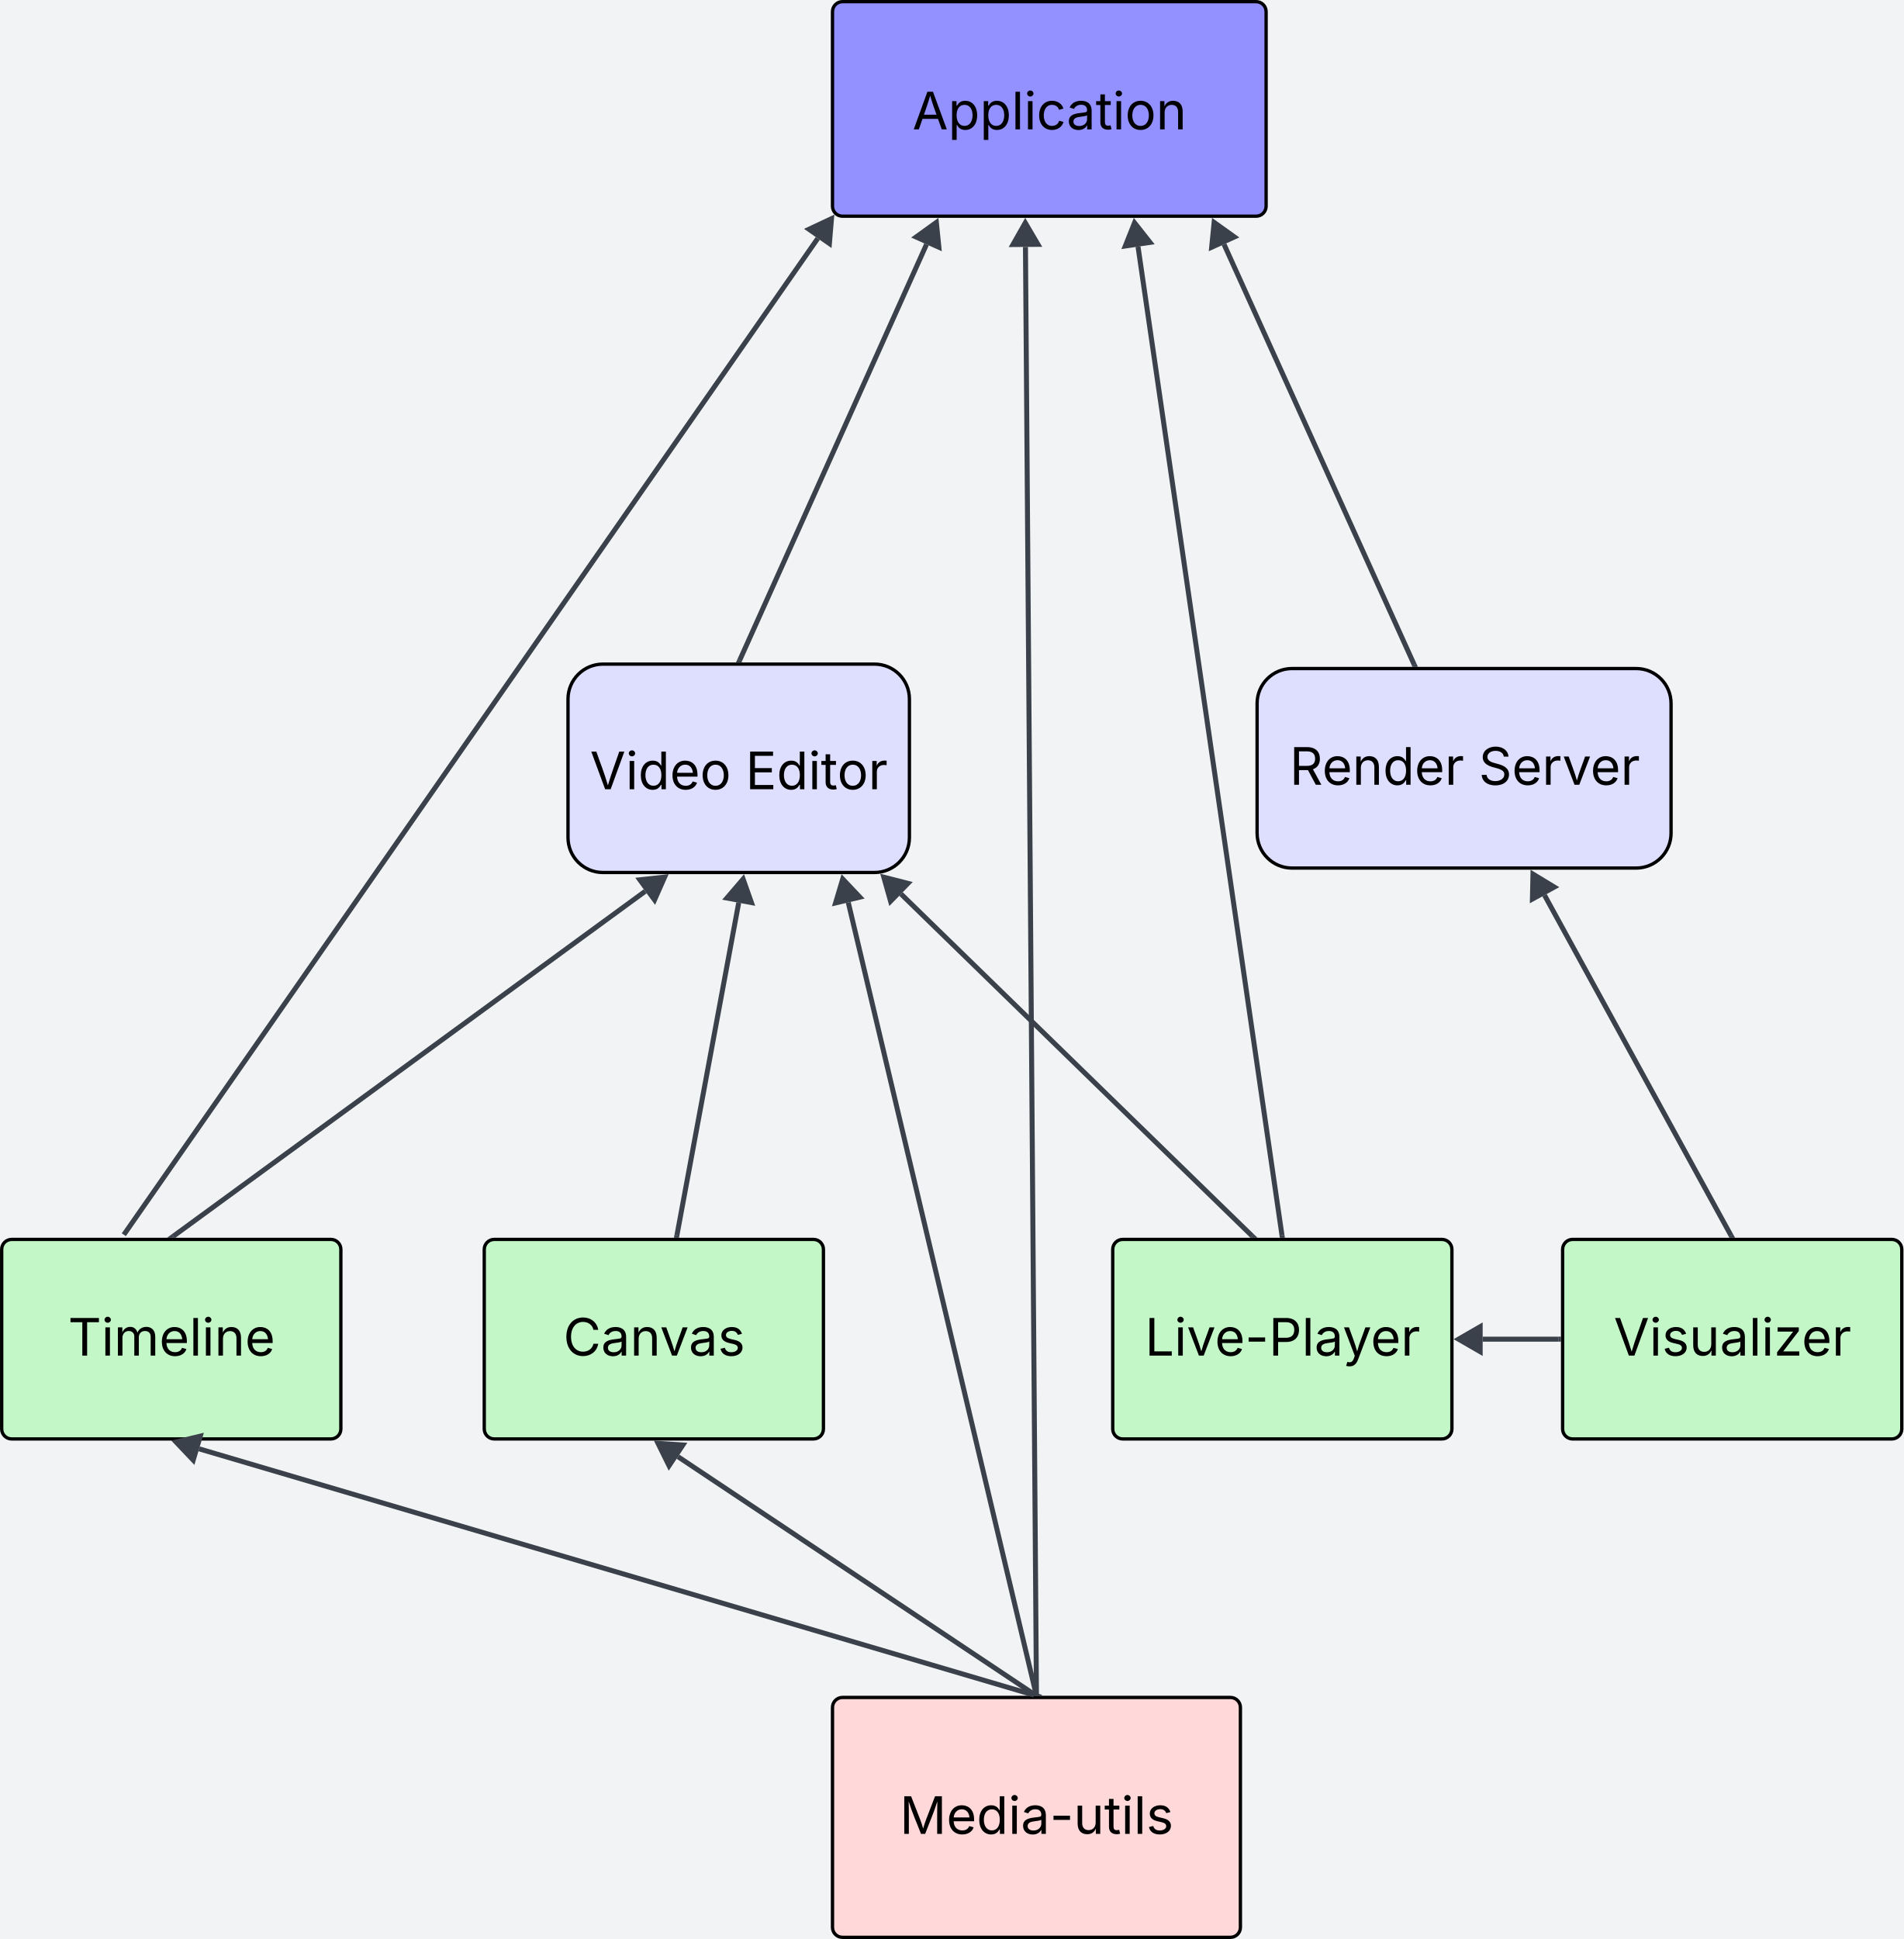
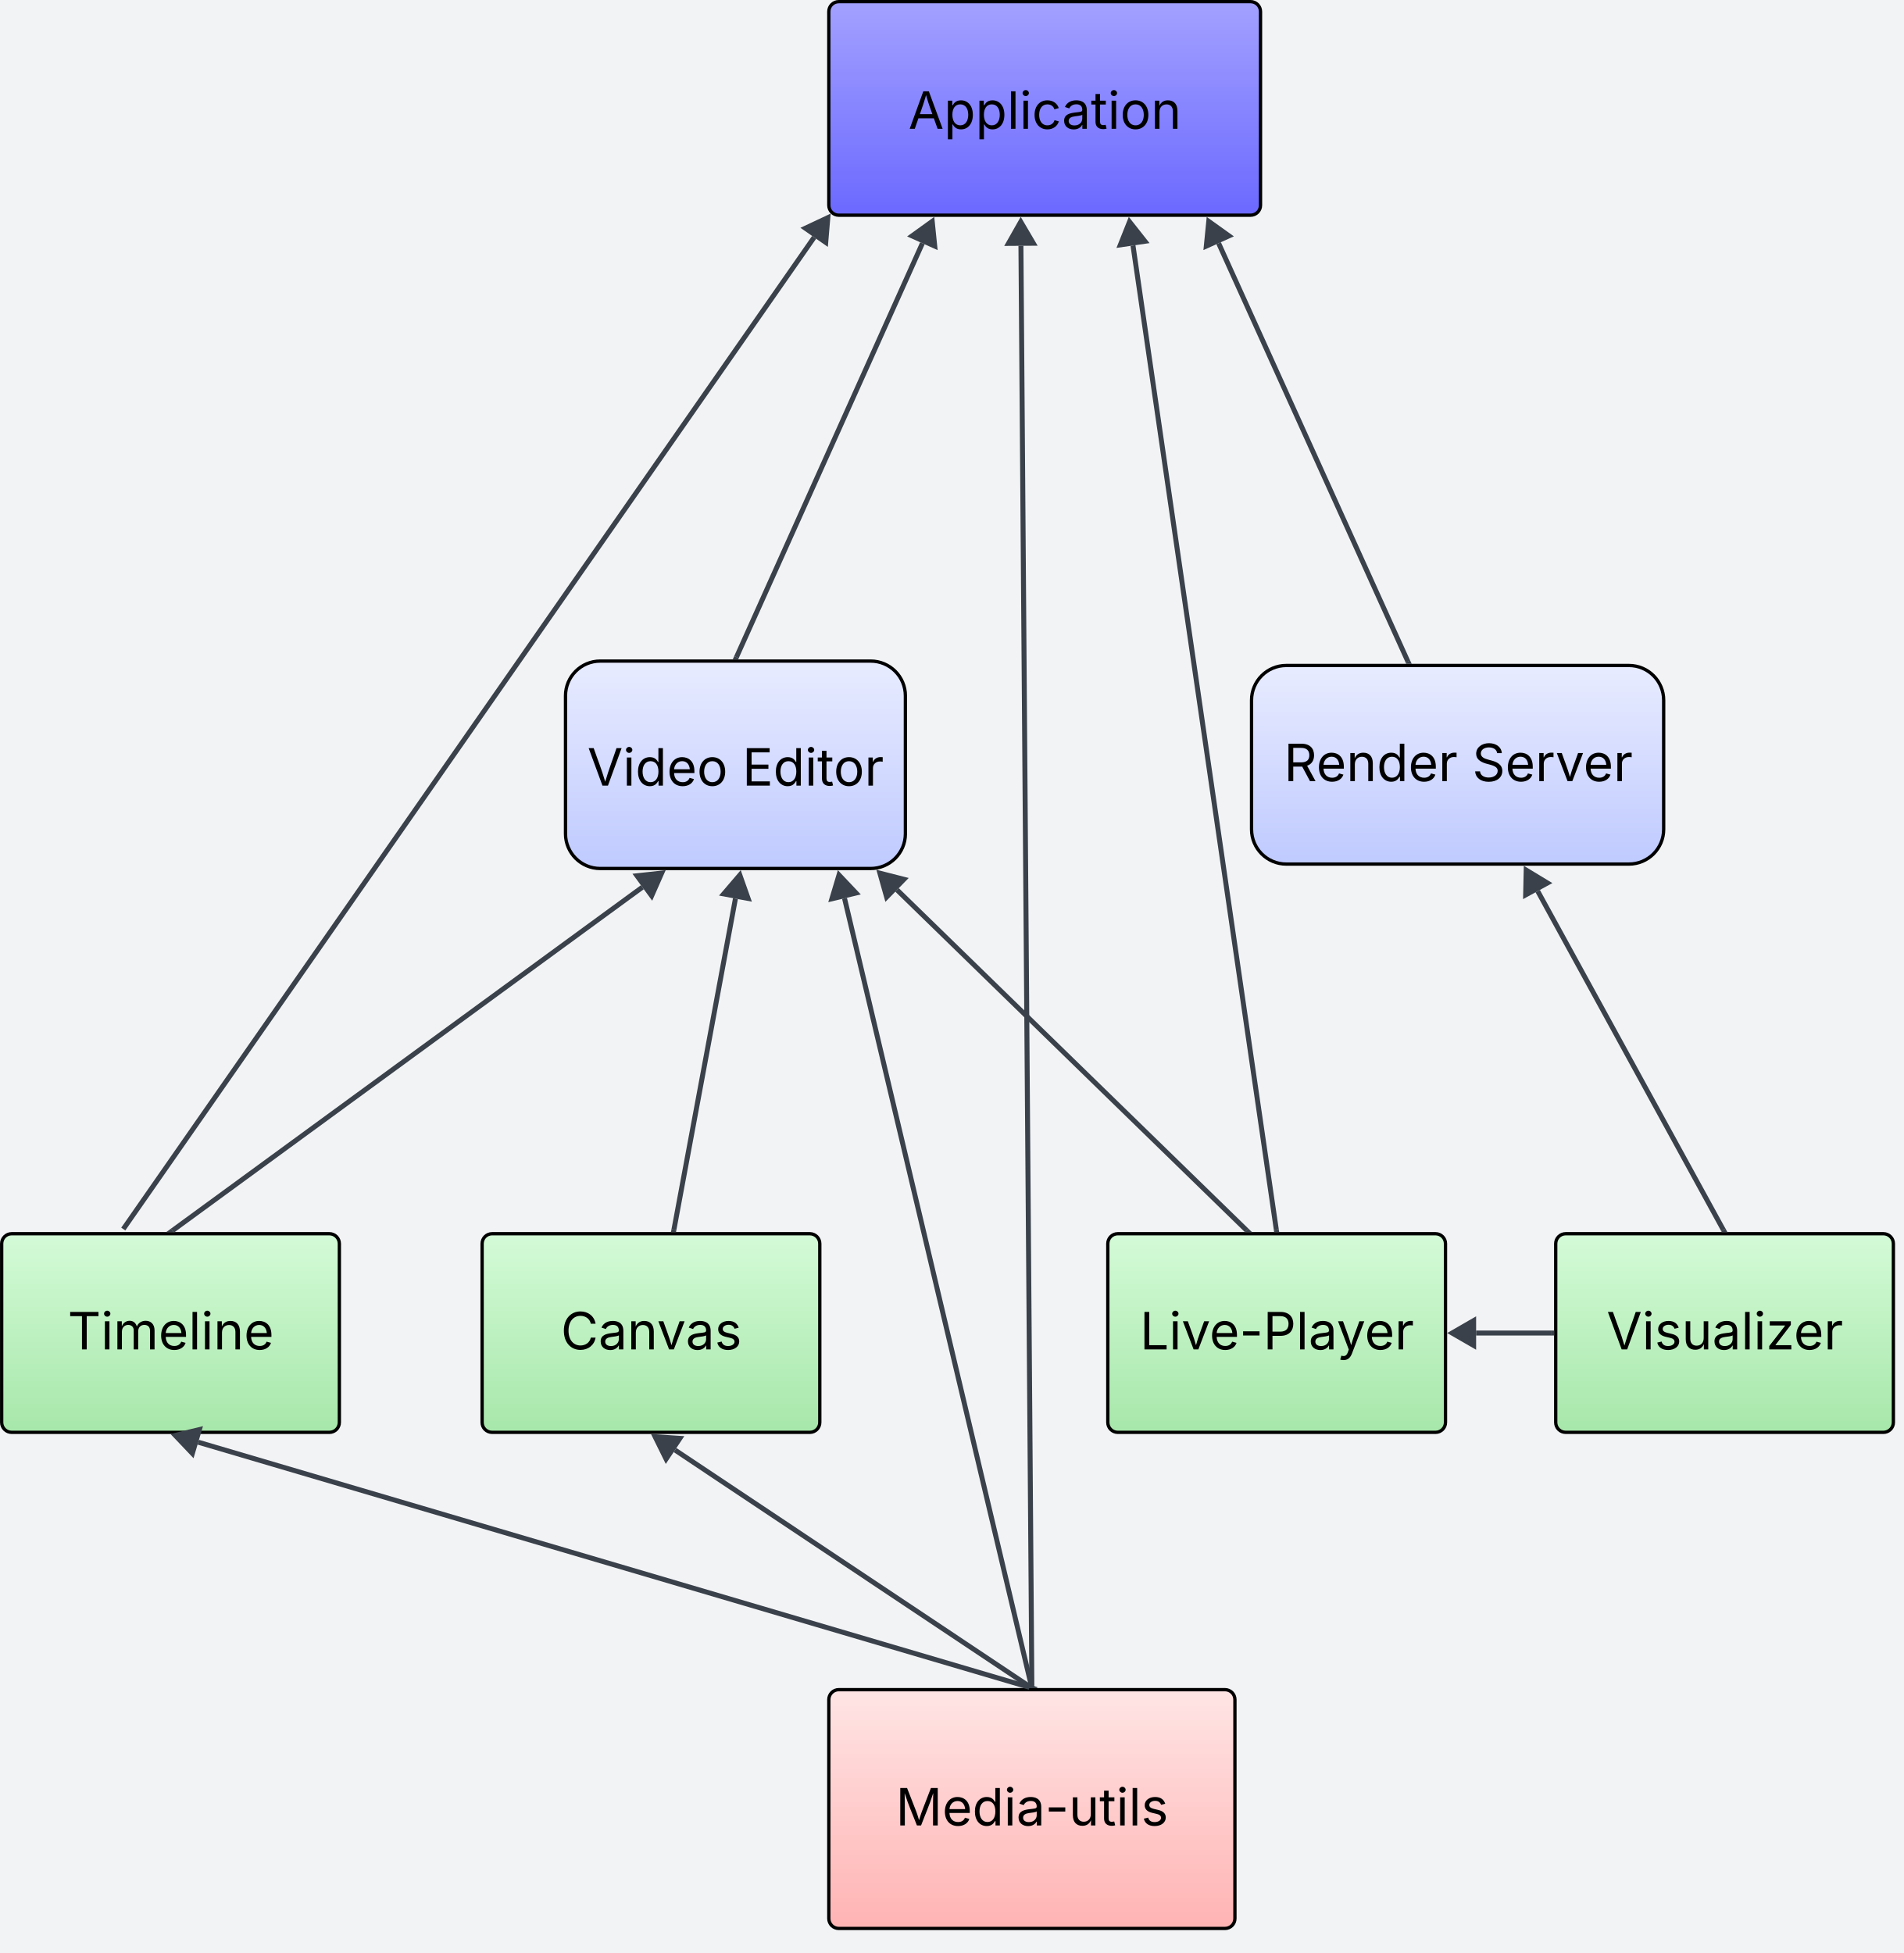
- <svg xmlns="http://www.w3.org/2000/svg" xmlns:ns1="lucid" xmlns:xlink="http://www.w3.org/1999/xlink" width="1144.85" height="1166.17">
+ <svg xmlns="http://www.w3.org/2000/svg" xmlns:ns1="lucid" xmlns:xlink="http://www.w3.org/1999/xlink" width="1150" height="1180">
  <g transform="translate(1579.915 296.8167)" ns1:page-tab-id="0_0">
    <path d="M-2000-500H0v1500h-2000z" fill="#f2f3f5" />
-     <path d="M-1238.28 123.6a21 21 0 0 1 21-21h163.34a21 21 0 0 1 21 21v83.33a21 21 0 0 1-21 21h-163.34a21 21 0 0 1-21-21z" stroke="#000" stroke-width="2" fill="#dedeff" />
+     <path d="M-1238.28 123.6a21 21 0 0 1 21-21h163.34a21 21 0 0 1 21 21v83.33a21 21 0 0 1-21 21h-163.34a21 21 0 0 1-21-21z" stroke="#000" stroke-width="2" fill="url(#gradBlue)" />
    <use xlink:href="#a" transform="matrix(1,0,0,1,-1228.012,108.8644) translate(2.941623 68.98264)" />
    <use xlink:href="#b" transform="matrix(1,0,0,1,-1228.012,108.8644) translate(96.5332 68.98264)" />
-     <path d="M-1578.9 454.6a6 6 0 0 1 6-6h192a6 6 0 0 1 6 6v108a6 6 0 0 1-6 6h-192a6 6 0 0 1-6-6z" stroke="#000" stroke-width="2" fill="#c3f7c8" />
+     <path d="M-1578.9 454.6a6 6 0 0 1 6-6h192a6 6 0 0 1 6 6v108a6 6 0 0 1-6 6h-192a6 6 0 0 1-6-6z" stroke="#000" stroke-width="2" fill="url(#gradGreen)" />
    <use xlink:href="#c" transform="matrix(1,0,0,1,-1568.715,454.5977) translate(29.70182 63.88889)" />
-     <path d="M-1288.65 454.6a6 6 0 0 1 6-6h192a6 6 0 0 1 6 6v108a6 6 0 0 1-6 6h-192a6 6 0 0 1-6-6z" stroke="#000" stroke-width="2" fill="#c3f7c8" />
+     <path d="M-1288.65 454.6a6 6 0 0 1 6-6h192a6 6 0 0 1 6 6v108a6 6 0 0 1-6 6h-192a6 6 0 0 1-6-6z" stroke="#000" stroke-width="2" fill="url(#gradGreen)" />
    <use xlink:href="#d" transform="matrix(1,0,0,1,-1278.449,454.5977) translate(37.32769 63.88889)" />
-     <path d="M-910.65 454.6a6 6 0 0 1 6-6h192a6 6 0 0 1 6 6v108a6 6 0 0 1-6 6h-192a6 6 0 0 1-6-6z" stroke="#000" stroke-width="2" fill="#c3f7c8" />
+     <path d="M-910.65 454.6a6 6 0 0 1 6-6h192a6 6 0 0 1 6 6v108a6 6 0 0 1-6 6h-192a6 6 0 0 1-6-6z" stroke="#000" stroke-width="2" fill="url(#gradGreen)" />
    <use xlink:href="#e" transform="matrix(1,0,0,1,-900.4481,454.5977) translate(9.201606 63.88889)" />
-     <path d="M-640.06 454.6a6 6 0 0 1 6-6h192a6 6 0 0 1 6 6v108a6 6 0 0 1-6 6h-192a6 6 0 0 1-6-6z" stroke="#000" stroke-width="2" fill="#c3f7c8" />
+     <path d="M-640.06 454.6a6 6 0 0 1 6-6h192a6 6 0 0 1 6 6v108a6 6 0 0 1-6 6h-192a6 6 0 0 1-6-6z" stroke="#000" stroke-width="2" fill="url(#gradGreen)" />
    <use xlink:href="#f" transform="matrix(1,0,0,1,-629.8623,454.5977) translate(20.53407 63.88889)" />
-     <path d="M-823.82 126.26a21 21 0 0 1 21-21h206.98a21 21 0 0 1 21 21v78a21 21 0 0 1-21 21h-206.98a21 21 0 0 1-21-21z" stroke="#000" stroke-width="2" fill="#dedeff" />
+     <path d="M-823.82 126.26a21 21 0 0 1 21-21h206.98a21 21 0 0 1 21 21v78a21 21 0 0 1-21 21h-206.98a21 21 0 0 1-21-21z" stroke="#000" stroke-width="2" fill="url(#gradBlue)" />
    <use xlink:href="#g" transform="matrix(1,0,0,1,-811.3669,111.2644) translate(7.120226 63.88889)" />
    <use xlink:href="#h" transform="matrix(1,0,0,1,-811.3669,111.2644) translate(120.855 63.88889)" />
    <path d="M-1475.7 446.7l283.83-207.45" stroke="#3a414a" stroke-width="3" fill="none" />
    <path d="M-1475 447.6h-4.4l2.86-2.1z" stroke="#3a414a" stroke-width=".05" fill="#3a414a" />
    <path d="M-1180.17 230.7l-6.06 13.72-8.85-12.1z" stroke="#3a414a" stroke-width="3" fill="#3a414a" />
    <path d="M-1172.77 446.12l37.16-200" stroke="#3a414a" stroke-width="3" fill="none" />
    <path d="M-1171.32 446.36l-.23 1.24h-3l.33-1.78z" stroke="#3a414a" stroke-width=".05" fill="#3a414a" />
    <path d="M-1132.96 231.88l5 14.14-14.75-2.74z" stroke="#3a414a" stroke-width="3" fill="#3a414a" />
    <path d="M-826.8 446.55l-211.17-205.68" stroke="#3a414a" stroke-width="3" fill="none" />
    <path d="M-823.6 447.6h-4.23l-.02-.02 2.06-2.1z" stroke="#3a414a" stroke-width=".05" fill="#3a414a" />
    <path d="M-1048.35 230.76l14.53 3.7-10.46 10.73z" stroke="#3a414a" stroke-width="3" fill="#3a414a" />
    <path d="M-642.56 508.6h-45.6" stroke="#3a414a" stroke-width="3" fill="none" />
    <path d="M-641.06 510.07h-1.54v-2.95h1.54z" stroke="#3a414a" stroke-width=".05" fill="#3a414a" />
    <path d="M-702.65 508.6l13-7.5v15z" stroke="#3a414a" stroke-width="3" fill="#3a414a" />
    <path d="M-538.78 446.28L-650.93 241.6" stroke="#3a414a" stroke-width="3" fill="none" />
    <path d="M-536.38 447.6h-3.36l-.36-.64 2.6-1.42z" stroke="#3a414a" stroke-width=".05" fill="#3a414a" />
    <path d="M-657.9 228.9l12.83 7.78-13.16 7.2z" stroke="#3a414a" stroke-width="3" fill="#3a414a" />
-     <path d="M-1079.2 730.08a6 6 0 0 1 6-6h233.34a6 6 0 0 1 6 6v132.27a6 6 0 0 1-6 6h-233.34a6 6 0 0 1-6-6z" stroke="#000" stroke-width="2" fill="#ffd9d9" />
+     <path d="M-1079.2 730.08a6 6 0 0 1 6-6h233.34a6 6 0 0 1 6 6v132.27a6 6 0 0 1-6 6h-233.34a6 6 0 0 1-6-6z" stroke="#000" stroke-width="2" fill="url(#gradRed)" />
    <use xlink:href="#i" transform="matrix(1,0,0,1,-1066.931,731.2959) translate(28.16493 74.82639)" />
    <path d="M-957.97 722.66l-502.17-148.1" stroke="#3a414a" stroke-width="3" fill="none" />
    <path d="M-953.24 722.52l-.16.56h-4.74l.55-1.85z" stroke="#3a414a" stroke-width=".05" fill="#3a414a" />
    <path d="M-1474.04 570.45l14.58-3.52-4.24 14.4z" stroke="#3a414a" stroke-width="3" fill="#3a414a" />
    <path d="M-957.78 722.25L-1172.1 579.3" stroke="#3a414a" stroke-width="3" fill="none" />
    <path d="M-953.87 723.08h-4.5L-957 721z" stroke="#3a414a" stroke-width=".05" fill="#3a414a" />
    <path d="M-1184.15 571.26l14.97.97-8.33 12.48z" stroke="#3a414a" stroke-width="3" fill="#3a414a" />
    <path d="M-956.88 721.62l-112.83-475.67" stroke="#3a414a" stroke-width="3" fill="none" />
    <path d="M-955 723.08h-3.05l-.27-1.15 2.87-.68z" stroke="#3a414a" stroke-width=".05" fill="#3a414a" />
    <path d="M-1073.05 231.85l10.3 10.9-14.6 3.47z" stroke="#3a414a" stroke-width="3" fill="#3a414a" />
-     <path d="M-1079.2-289.82a6 6 0 0 1 6-6h248.8a6 6 0 0 1 6 6v117.03a6 6 0 0 1-6 6h-248.8a6 6 0 0 1-6-6z" stroke="#000" stroke-width="2" fill="#9391ff" />
+     <path d="M-1079.2-289.82a6 6 0 0 1 6-6h248.8a6 6 0 0 1 6 6v117.03a6 6 0 0 1-6 6h-248.8a6 6 0 0 1-6-6z" stroke="#000" stroke-width="2" fill="url(#gradPurple)" />
    <use xlink:href="#j" transform="matrix(1,0,0,1,-1066.159,-289.3652) translate(35.03581 70.35764)" />
    <path d="M-1135 100.23l112.34-250.06" stroke="#3a414a" stroke-width="3" fill="none" />
    <path d="M-1133.64 100.8l-.35.8h-3.23l.9-2z" stroke="#3a414a" stroke-width=".05" fill="#3a414a" />
    <path d="M-1016.73-163.05l1.52 14.92-13.7-6.14z" stroke="#3a414a" stroke-width="3" fill="#3a414a" />
    <path d="M-729.35 102.9L-843.7-149.85" stroke="#3a414a" stroke-width="3" fill="none" />
    <path d="M-727.1 104.26h-3.25l-.36-.8 2.68-1.2z" stroke="#3a414a" stroke-width=".05" fill="#3a414a" />
    <path d="M-849.67-163.05l12.2 8.74-13.68 6.17z" stroke="#3a414a" stroke-width="3" fill="#3a414a" />
    <path d="M-808.86 446.1l-86.58-594.58" stroke="#3a414a" stroke-width="3" fill="none" />
    <path d="M-807.16 447.6h-2.98l-.2-1.3 2.93-.44z" stroke="#3a414a" stroke-width=".05" fill="#3a414a" />
    <path d="M-897.53-162.82l9.3 11.78-14.85 2.16z" stroke="#3a414a" stroke-width="3" fill="#3a414a" />
    <path d="M-956.54 721.58l-6.6-869.88" stroke="#3a414a" stroke-width="3" fill="none" />
    <path d="M-955.06 723.08H-958l-.02-1.53 2.95-.02z" stroke="#3a414a" stroke-width=".05" fill="#3a414a" />
    <path d="M-963.25-162.8l7.6 12.95-15 .1z" stroke="#3a414a" stroke-width="3" fill="#3a414a" />
    <path d="M-1504.58 444.55l416.5-597.96M-1504.56 444.5l-.88 1.28" stroke="#3a414a" stroke-width="3" fill="none" />
    <path d="M-1079.8-165.3l-1.26 14.94-12.3-8.57z" stroke="#3a414a" stroke-width="3" fill="#3a414a" />
    <defs>
+       <linearGradient id="gradBlue" x1="0" y1="0" x2="0" y2="1">
+         <stop offset="0" stop-color="#e8ecff" />
+         <stop offset="1" stop-color="#bfcaff" />
+       </linearGradient>
+       <linearGradient id="gradGreen" x1="0" y1="0" x2="0" y2="1">
+         <stop offset="0" stop-color="#d4fbd7" />
+         <stop offset="1" stop-color="#a7e7aa" />
+       </linearGradient>
+       <linearGradient id="gradRed" x1="0" y1="0" x2="0" y2="1">
+         <stop offset="0" stop-color="#ffe5e5" />
+         <stop offset="1" stop-color="#ffb3b3" />
+       </linearGradient>
+       <linearGradient id="gradPurple" x1="0" y1="0" x2="0" y2="1">
+         <stop offset="0" stop-color="#a3a1ff" />
+         <stop offset="1" stop-color="#6b69ff" />
+       </linearGradient>
      <path d="M600 0L52-1490h200c166 485 304 806 458 1336 156-533 285-846 449-1336h202L819 0H600" id="k" />
      <path d="M158 0v-1118h180V0H158zm91-1301c-68 0-125-53-125-119s57-119 125-119c69 0 126 53 126 119s-57 119-126 119" id="l" />
      <path d="M577 24c-279 0-473-224-473-580 0-354 195-576 474-576 218 0 287 134 324 193h14v-551h180V0H922v-173h-20C865-111 790 24 577 24zm27-161c203 0 314-172 314-421 0-247-108-413-314-413-212 0-317 181-317 413 0 235 108 421 317 421" id="m" />
      <path d="M628 24c-324 0-524-230-524-574 0-343 198-582 503-582 237 0 487 146 487 559v75H286c9 234 145 362 343 362 132 0 231-58 273-172l174 48C1024-91 857 24 628 24zM287-650h624c-17-190-120-322-304-322-192 0-309 151-320 322" id="n" />
      <path d="M613 24c-304 0-509-231-509-576 0-350 205-580 509-580 305 0 511 230 511 580 0 345-206 576-511 576zm0-161c226 0 329-195 329-415 0-222-103-419-329-419-223 0-326 196-326 419 0 220 103 415 326 415" id="o" />
      <g id="a">
        <use transform="matrix(0.01519097,0,0,0.01519097,0,0)" xlink:href="#k" />
        <use transform="matrix(0.01519097,0,0,0.01519097,21.46484,0)" xlink:href="#l" />
        <use transform="matrix(0.01519097,0,0,0.01519097,28.99957,0)" xlink:href="#m" />
        <use transform="matrix(0.01519097,0,0,0.01519097,48.04905,0)" xlink:href="#n" />
        <use transform="matrix(0.01519097,0,0,0.01519097,66.18707,0)" xlink:href="#o" />
      </g>
      <path d="M180 0v-1490h908v168H370v486h669v168H370v500h727V0H180" id="p" />
      <path d="M598-1118v154H368v674c0 100 37 144 132 144 23 0 62-6 92-12L629-6c-37 13-88 20-134 20-193 0-307-107-307-290v-688H20v-154h168v-266h180v266h230" id="q" />
      <path d="M158 0v-1118h174v172h12c41-113 157-188 290-188 26 0 70 2 91 3v181c-11-2-60-10-108-10-161 0-279 109-279 260V0H158" id="r" />
      <g id="b">
        <use transform="matrix(0.01519097,0,0,0.01519097,0,0)" xlink:href="#p" />
        <use transform="matrix(0.01519097,0,0,0.01519097,18.70009,0)" xlink:href="#m" />
        <use transform="matrix(0.01519097,0,0,0.01519097,37.74957,0)" xlink:href="#l" />
        <use transform="matrix(0.01519097,0,0,0.01519097,45.28429,0)" xlink:href="#q" />
        <use transform="matrix(0.01519097,0,0,0.01519097,55.15842,0)" xlink:href="#o" />
        <use transform="matrix(0.01519097,0,0,0.01519097,73.81293,0)" xlink:href="#r" />
      </g>
      <path d="M98-1322v-168h1126v168H757V0H567v-1322H98" id="s" />
      <path d="M158 0v-1118h175l1 205c55-151 181-225 313-225 147 0 245 90 285 228 53-141 190-228 352-228 194 0 352 125 352 384V0h-181v-749c0-161-105-225-225-225-151 0-243 103-243 244V0H807v-767c0-124-93-207-219-207-131 0-250 92-250 270V0H158" id="t" />
      <path d="M338-1490V0H158v-1490h180" id="u" />
      <path d="M338-670V0H158v-1118h173l1 207c72-158 192-221 342-221 226 0 378 139 378 422V0H872v-695c0-172-96-275-252-275-161 0-282 109-282 300" id="v" />
      <g id="c">
        <use transform="matrix(0.01519097,0,0,0.01519097,0,0)" xlink:href="#s" />
        <use transform="matrix(0.01519097,0,0,0.01519097,20.08247,0)" xlink:href="#l" />
        <use transform="matrix(0.01519097,0,0,0.01519097,27.61719,0)" xlink:href="#t" />
        <use transform="matrix(0.01519097,0,0,0.01519097,54.86979,0)" xlink:href="#n" />
        <use transform="matrix(0.01519097,0,0,0.01519097,73.00781,0)" xlink:href="#u" />
        <use transform="matrix(0.01519097,0,0,0.01519097,80.54253,0)" xlink:href="#l" />
        <use transform="matrix(0.01519097,0,0,0.01519097,88.07726,0)" xlink:href="#v" />
        <use transform="matrix(0.01519097,0,0,0.01519097,106.4583,0)" xlink:href="#n" />
      </g>
      <path d="M783 20c-382 0-661-292-661-764 0-473 279-766 661-766 302 0 548 182 601 489h-190c-42-204-217-313-411-313-268 0-476 208-476 590 0 381 209 588 476 588 195 0 369-110 411-313h190c-52 303-296 489-601 489" id="w" />
      <path d="M471 26C259 26 90-98 90-318c0-256 228-303 435-329 202-27 287-16 287-108 0-139-79-219-234-219-161 0-248 86-283 164l-173-57c86-203 278-265 451-265 150 0 419 46 419 395V0H815v-152h-12C765-73 660 26 471 26zm31-159c199 0 310-134 310-271v-155c-30 35-226 55-295 64-131 17-246 59-246 186 0 116 97 176 231 176" id="x" />
      <path d="M481 0L54-1118h197c107 314 236 620 325 951 87-331 217-637 324-951h197L670 0H481" id="y" />
      <path d="M538 24C308 24 148-78 108-271l171-41c32 123 123 178 257 178 156 0 256-77 256-169 0-77-54-128-164-154l-186-44c-203-48-300-148-300-305 0-192 176-326 414-326 230 0 351 112 402 269l-163 42c-31-80-94-158-238-158-133 0-233 69-233 162 0 83 57 129 188 160l169 40c203 48 298 149 298 302 0 196-179 339-441 339" id="z" />
      <g id="d">
        <use transform="matrix(0.01519097,0,0,0.01519097,0,0)" xlink:href="#w" />
        <use transform="matrix(0.01519097,0,0,0.01519097,22.72569,0)" xlink:href="#x" />
        <use transform="matrix(0.01519097,0,0,0.01519097,40.19531,0)" xlink:href="#v" />
        <use transform="matrix(0.01519097,0,0,0.01519097,58.12066,0)" xlink:href="#y" />
        <use transform="matrix(0.01519097,0,0,0.01519097,75.45356,0)" xlink:href="#x" />
        <use transform="matrix(0.01519097,0,0,0.01519097,92.92318,0)" xlink:href="#z" />
      </g>
      <path d="M180 0v-1490h190v1322h690V0H180" id="A" />
      <path d="M798-719v166H144v-166h654" id="B" />
      <path d="M180 0v-1490h510c348 0 508 209 508 474 0 266-160 477-507 477H370V0H180zm190-706h312c236 0 327-133 327-310 0-176-91-307-329-307H370v617" id="C" />
      <path d="M140 405l46-156c120 36 205 19 263-150l32-93L54-1118h197c107 313 237 620 324 950 87-331 219-637 326-950h196L606 167c-68 178-176 259-334 259-64 0-113-12-132-21" id="D" />
      <g id="e">
        <use transform="matrix(0.01519097,0,0,0.01519097,0,0)" xlink:href="#A" />
        <use transform="matrix(0.01519097,0,0,0.01519097,17.59115,0)" xlink:href="#l" />
        <use transform="matrix(0.01519097,0,0,0.01519097,25.12587,0)" xlink:href="#y" />
        <use transform="matrix(0.01519097,0,0,0.01519097,42.00304,0)" xlink:href="#n" />
        <use transform="matrix(0.01519097,0,0,0.01519097,60.14106,0)" xlink:href="#B" />
        <use transform="matrix(0.01519097,0,0,0.01519097,74.45095,0)" xlink:href="#C" />
        <use transform="matrix(0.01519097,0,0,0.01519097,94.32075,0)" xlink:href="#u" />
        <use transform="matrix(0.01519097,0,0,0.01519097,101.8555,0)" xlink:href="#x" />
        <use transform="matrix(0.01519097,0,0,0.01519097,118.8694,0)" xlink:href="#D" />
        <use transform="matrix(0.01519097,0,0,0.01519097,135.7465,0)" xlink:href="#n" />
        <use transform="matrix(0.01519097,0,0,0.01519097,153.8845,0)" xlink:href="#r" />
      </g>
      <path d="M537 14c-226 0-379-139-379-422v-710h180v695c0 172 97 275 253 275 160 0 281-109 281-300v-670h181V0H879v-209C806-46 684 14 537 14" id="E" />
      <path d="M126 0v-134l627-806v-11H146v-167h839v143L376-178v11h629V0H126" id="F" />
      <g id="f">
        <use transform="matrix(0.01519097,0,0,0.01519097,0,0)" xlink:href="#k" />
        <use transform="matrix(0.01519097,0,0,0.01519097,21.46484,0)" xlink:href="#l" />
        <use transform="matrix(0.01519097,0,0,0.01519097,28.99957,0)" xlink:href="#z" />
        <use transform="matrix(0.01519097,0,0,0.01519097,45.42101,0)" xlink:href="#E" />
        <use transform="matrix(0.01519097,0,0,0.01519097,63.81727,0)" xlink:href="#x" />
        <use transform="matrix(0.01519097,0,0,0.01519097,81.28689,0)" xlink:href="#u" />
        <use transform="matrix(0.01519097,0,0,0.01519097,88.82161,0)" xlink:href="#l" />
        <use transform="matrix(0.01519097,0,0,0.01519097,96.35634,0)" xlink:href="#F" />
        <use transform="matrix(0.01519097,0,0,0.01519097,113.0816,0)" xlink:href="#n" />
        <use transform="matrix(0.01519097,0,0,0.01519097,131.2196,0)" xlink:href="#r" />
      </g>
      <path d="M180 0v-1490h510c348 0 508 194 508 460 0 198-88 351-276 417L1256 0h-220L726-579c-117 2-238 0-356 1V0H180zm190-747h312c235 0 327-108 327-283 0-177-92-293-329-293H370v576" id="G" />
      <g id="g">
        <use transform="matrix(0.01519097,0,0,0.01519097,0,0)" xlink:href="#G" />
        <use transform="matrix(0.01519097,0,0,0.01519097,19.56597,0)" xlink:href="#n" />
        <use transform="matrix(0.01519097,0,0,0.01519097,37.70399,0)" xlink:href="#v" />
        <use transform="matrix(0.01519097,0,0,0.01519097,56.08507,0)" xlink:href="#m" />
        <use transform="matrix(0.01519097,0,0,0.01519097,75.13455,0)" xlink:href="#n" />
        <use transform="matrix(0.01519097,0,0,0.01519097,93.27257,0)" xlink:href="#r" />
      </g>
      <path d="M657 26c-323 0-524-166-541-416h195c15 169 171 246 346 246 202 0 356-106 356-265 5-203-294-238-475-293-239-73-380-191-380-389 0-252 224-419 512-419 294 0 499 171 508 396H992c-17-145-151-228-328-228-193 0-321 102-321 242 0 156 175 211 284 241l149 41c160 44 422 134 422 412 0 244-197 432-541 432" id="H" />
      <g id="h">
        <use transform="matrix(0.01519097,0,0,0.01519097,0,0)" xlink:href="#H" />
        <use transform="matrix(0.01519097,0,0,0.01519097,19.96094,0)" xlink:href="#n" />
        <use transform="matrix(0.01519097,0,0,0.01519097,38.09896,0)" xlink:href="#r" />
        <use transform="matrix(0.01519097,0,0,0.01519097,50.29731,0)" xlink:href="#y" />
        <use transform="matrix(0.01519097,0,0,0.01519097,67.17448,0)" xlink:href="#n" />
        <use transform="matrix(0.01519097,0,0,0.01519097,85.3125,0)" xlink:href="#r" />
      </g>
      <path d="M180 0v-1490h270l367 940c28 72 75 218 110 339 35-117 81-264 110-339l362-940h271V0h-187c2-448-5-837 7-1287-157 497-311 829-483 1287H842C666-458 514-784 354-1284c12 438 5 843 7 1284H180" id="I" />
      <g id="i">
        <use transform="matrix(0.01519097,0,0,0.01519097,0,0)" xlink:href="#I" />
        <use transform="matrix(0.01519097,0,0,0.01519097,28.1033,0)" xlink:href="#n" />
        <use transform="matrix(0.01519097,0,0,0.01519097,46.24132,0)" xlink:href="#m" />
        <use transform="matrix(0.01519097,0,0,0.01519097,65.2908,0)" xlink:href="#l" />
        <use transform="matrix(0.01519097,0,0,0.01519097,72.82552,0)" xlink:href="#x" />
        <use transform="matrix(0.01519097,0,0,0.01519097,90.29514,0)" xlink:href="#B" />
        <use transform="matrix(0.01519097,0,0,0.01519097,104.605,0)" xlink:href="#E" />
        <use transform="matrix(0.01519097,0,0,0.01519097,123.0013,0)" xlink:href="#q" />
        <use transform="matrix(0.01519097,0,0,0.01519097,133.1793,0)" xlink:href="#l" />
        <use transform="matrix(0.01519097,0,0,0.01519097,140.714,0)" xlink:href="#u" />
        <use transform="matrix(0.01519097,0,0,0.01519097,148.2487,0)" xlink:href="#z" />
      </g>
      <path d="M52 0l541-1490h220L1361 0h-200l-149-416H398L254 0H52zm404-582h497c-103-290-145-390-251-756-108 377-145 460-246 756" id="J" />
      <path d="M158 418v-1536h174v179h20c37-59 106-193 324-193 279 0 474 222 474 576 0 356-194 580-473 580-213 0-288-135-325-197h-14v591H158zm492-555c209 0 317-186 317-421 0-232-105-413-317-413-206 0-314 166-314 413 0 249 111 421 314 421" id="K" />
      <path d="M613 24c-304 0-509-231-509-576 0-350 205-580 509-580 216 0 392 114 453 309l-173 49c-33-115-133-197-280-197-223 0-326 196-326 419 0 220 103 415 326 415 150 0 252-85 285-206l172 49C1010-95 832 24 613 24" id="L" />
      <g id="j">
        <use transform="matrix(0.01519097,0,0,0.01519097,0,0)" xlink:href="#J" />
        <use transform="matrix(0.01519097,0,0,0.01519097,21.46484,0)" xlink:href="#K" />
        <use transform="matrix(0.01519097,0,0,0.01519097,40.51432,0)" xlink:href="#K" />
        <use transform="matrix(0.01519097,0,0,0.01519097,59.5638,0)" xlink:href="#u" />
        <use transform="matrix(0.01519097,0,0,0.01519097,67.09852,0)" xlink:href="#l" />
        <use transform="matrix(0.01519097,0,0,0.01519097,74.63325,0)" xlink:href="#L" />
        <use transform="matrix(0.01519097,0,0,0.01519097,92.7105,0)" xlink:href="#x" />
        <use transform="matrix(0.01519097,0,0,0.01519097,110.1801,0)" xlink:href="#q" />
        <use transform="matrix(0.01519097,0,0,0.01519097,120.3581,0)" xlink:href="#l" />
        <use transform="matrix(0.01519097,0,0,0.01519097,127.8928,0)" xlink:href="#o" />
        <use transform="matrix(0.01519097,0,0,0.01519097,146.5473,0)" xlink:href="#v" />
      </g>
    </defs>
  </g>
</svg>
